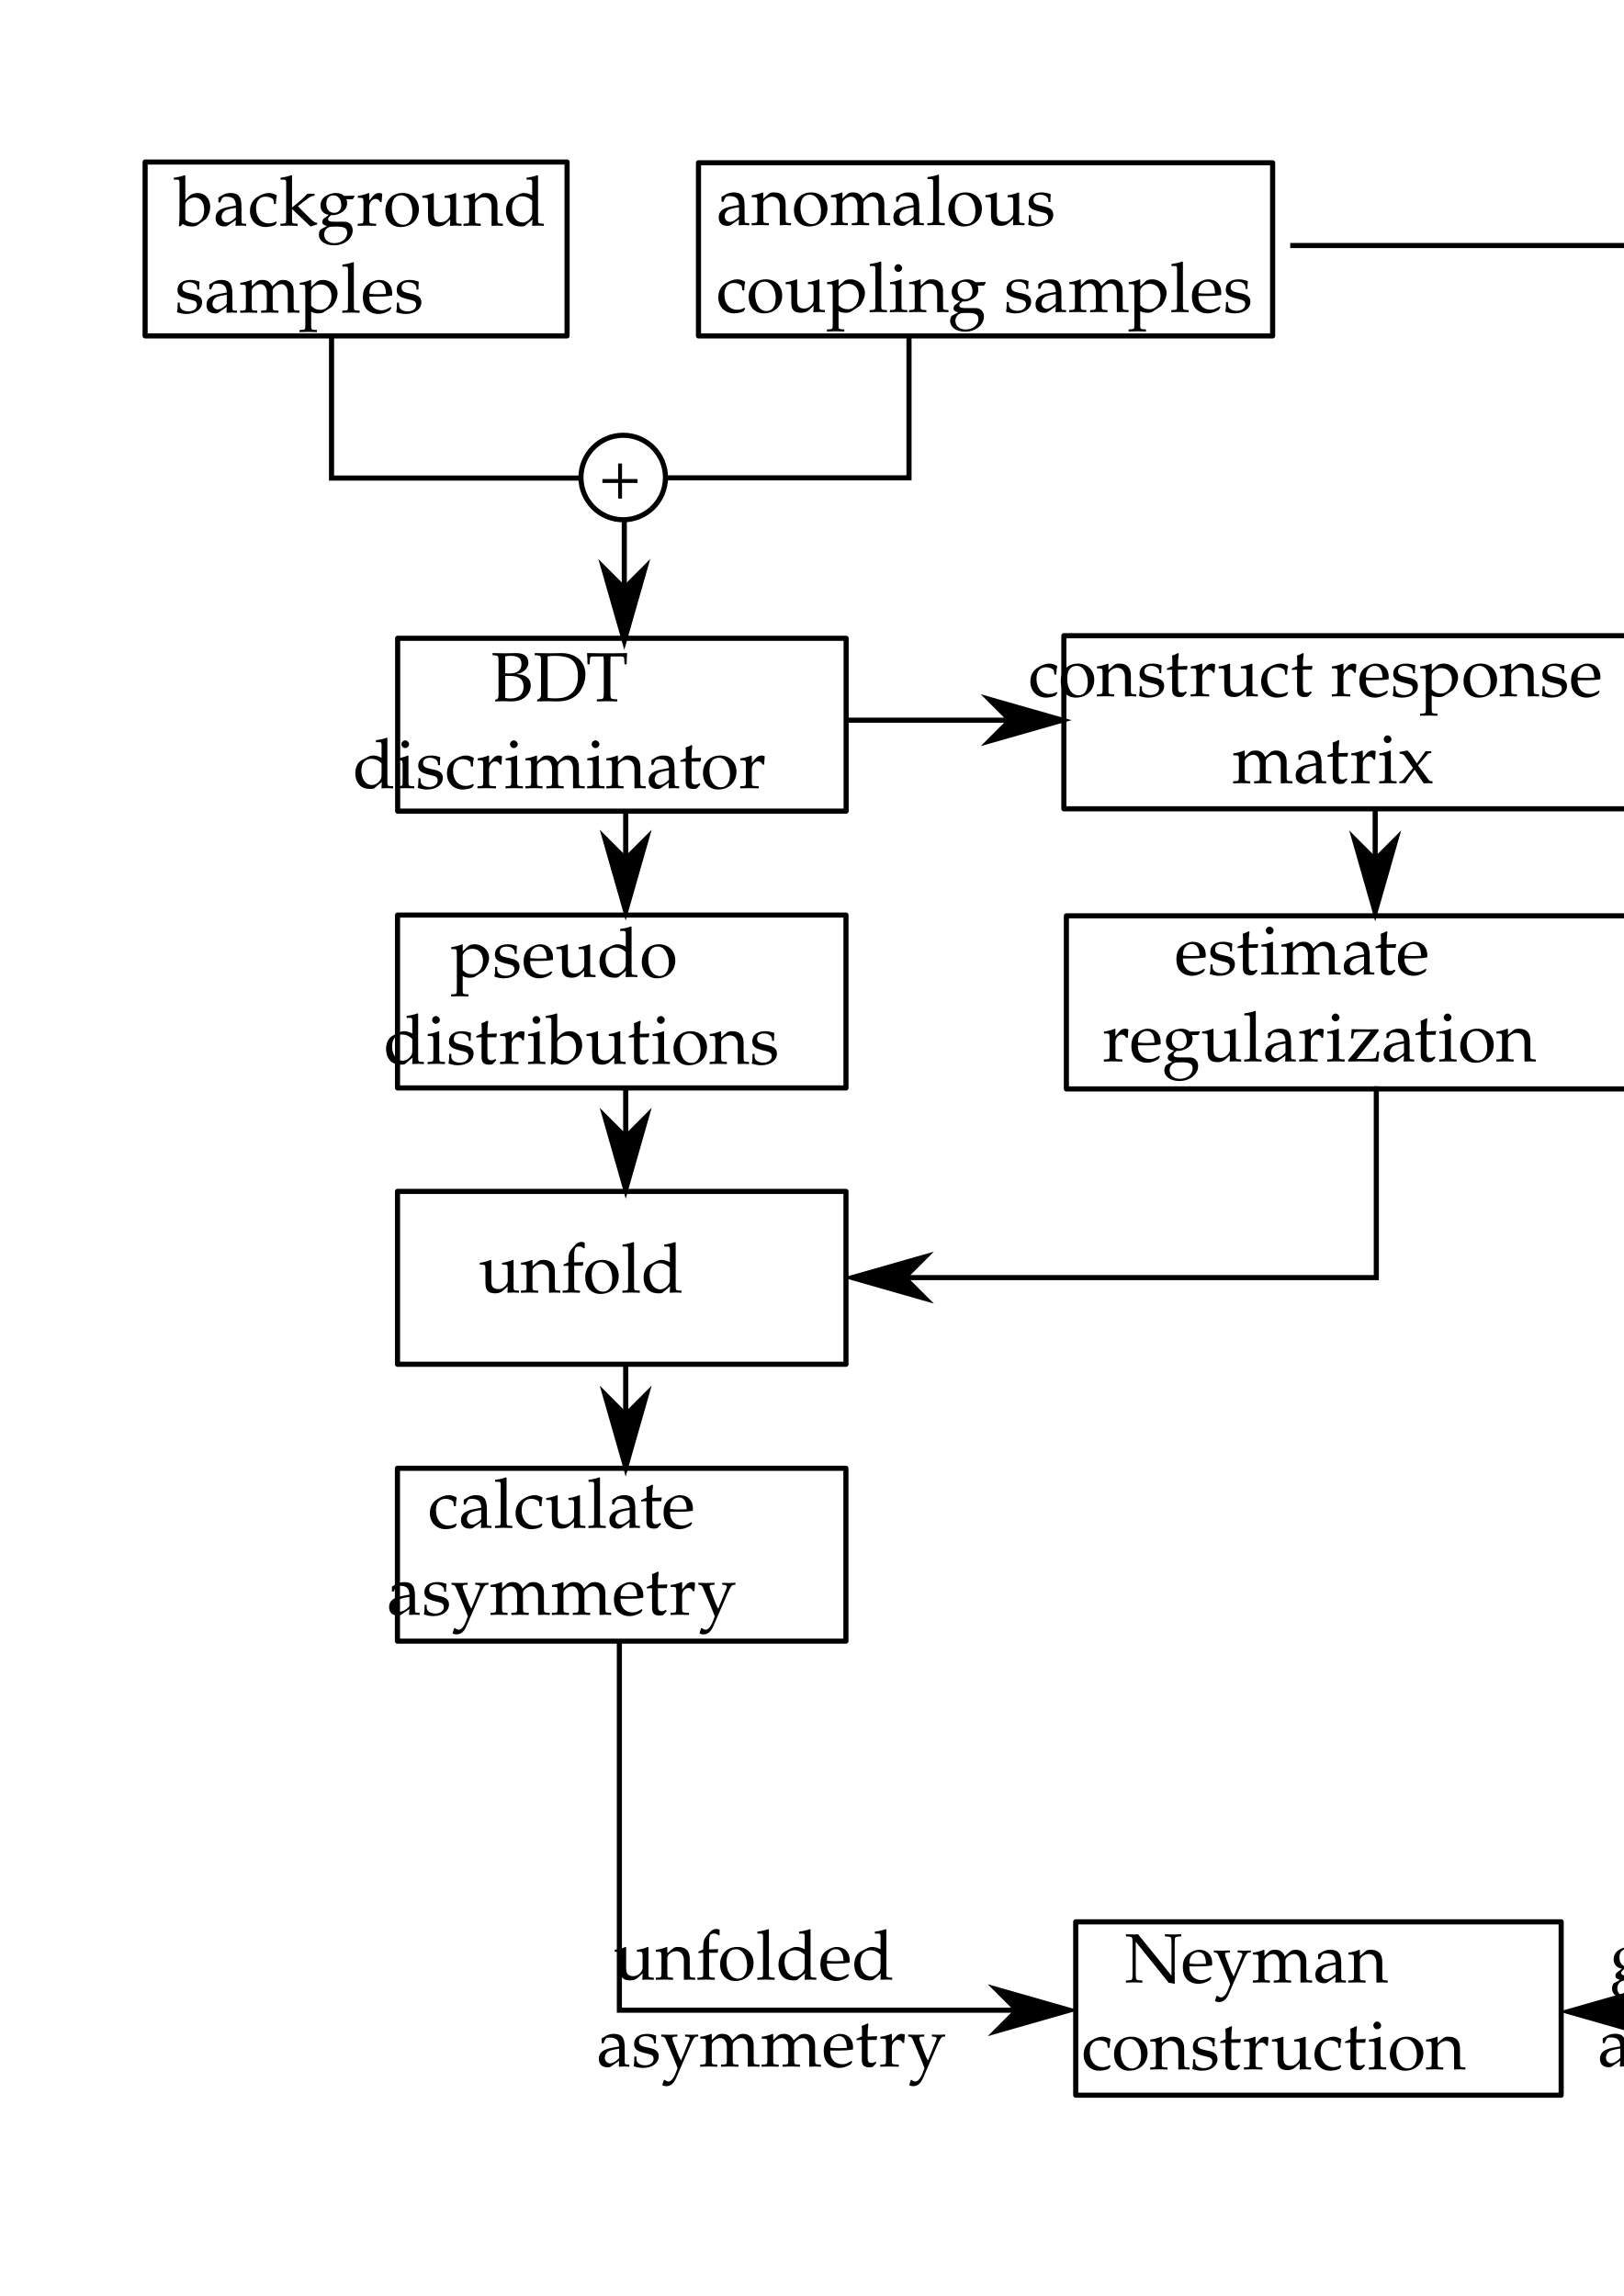
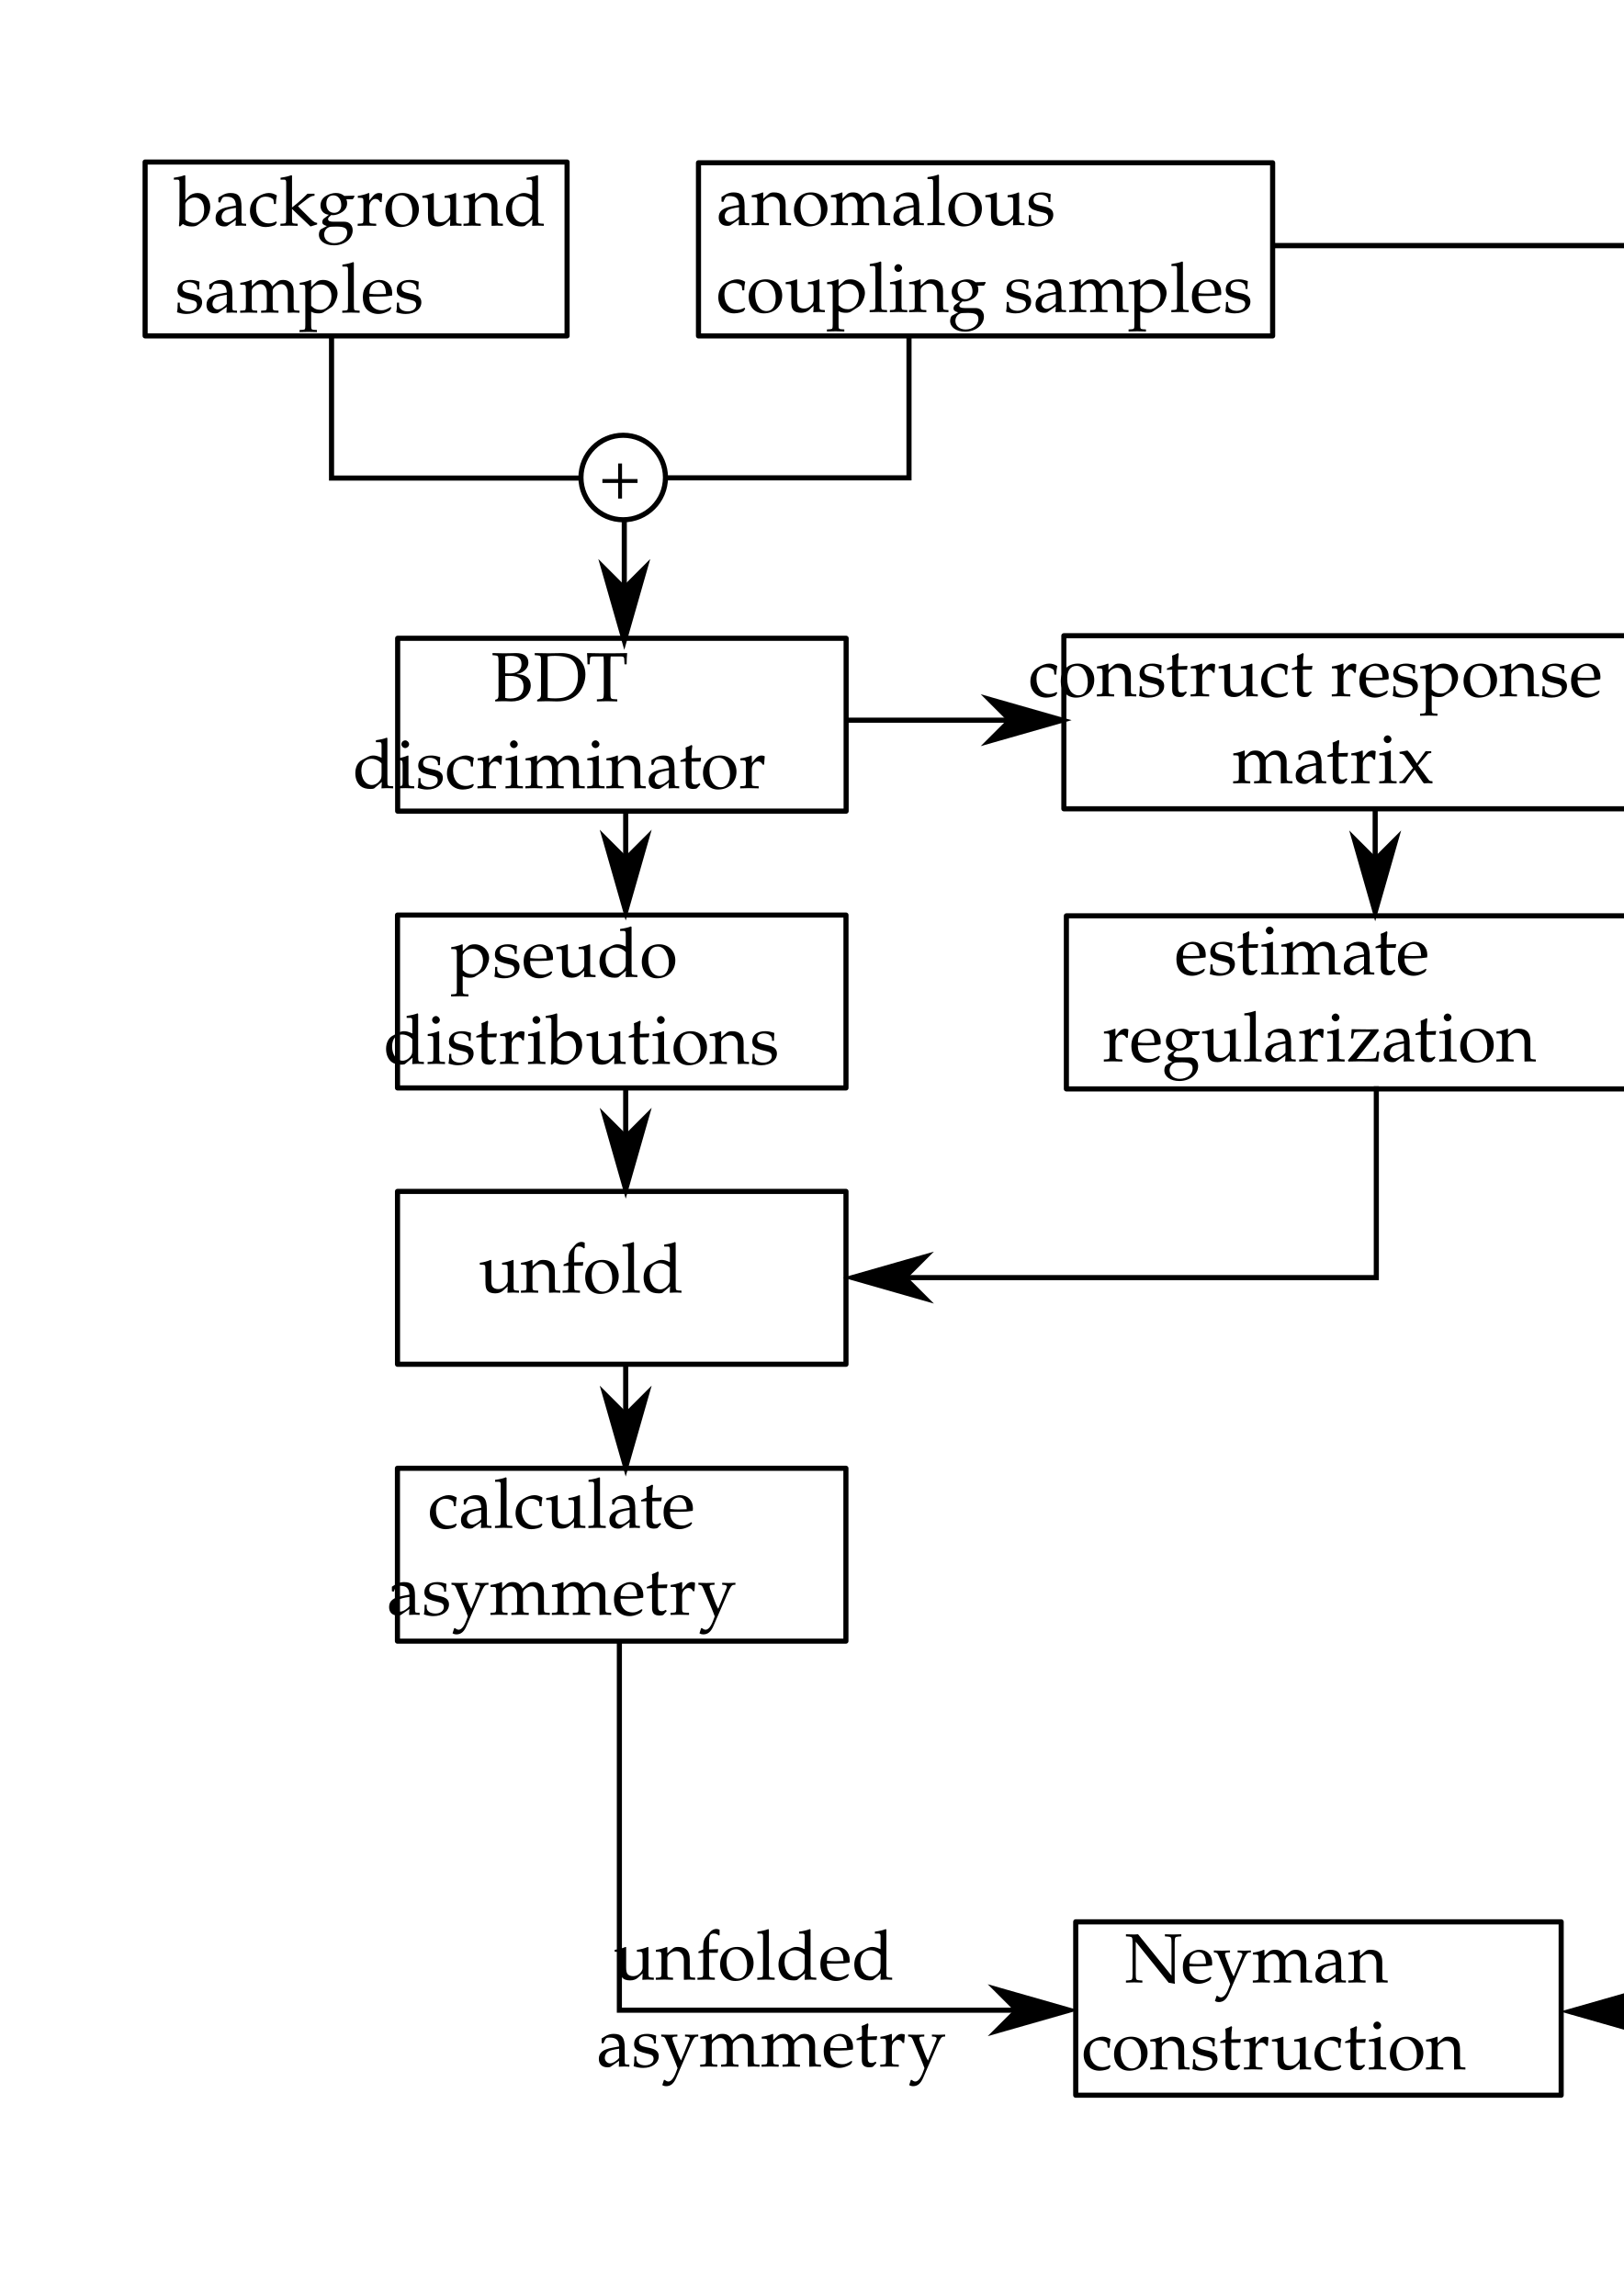
<svg xmlns="http://www.w3.org/2000/svg" width="210mm" height="297mm" id="svg2" version="1.1">
  <defs id="defs4">
    <marker orient="auto" refY="0.0" refX="0.0" id="Arrow1Lend" style="overflow:visible;">
      <path id="path4357" d="M 0.0,0.0 L 5.0,-5.0 L -12.5,0.0 L 5.0,5.0 L 0.0,0.0 z " style="fill-rule:evenodd;stroke:#000000;stroke-width:1.0pt;marker-start:none;" transform="scale(0.8) rotate(180) translate(12.5,0)" />
    </marker>
    <marker orient="auto" refY="0" refX="0" id="Arrow1Lend-1" style="overflow:visible">
      <path id="path4357-6" d="M 0,0 5,-5 -12.5,0 5,5 0,0 z" style="fill-rule:evenodd;stroke:#000000;stroke-width:1pt;marker-start:none" transform="matrix(-0.8,0,0,-0.8,-10,0)" />
    </marker>
    <marker orient="auto" refY="0" refX="0" id="Arrow1Lend-5" style="overflow:visible">
      <path id="path4357-7" d="M 0,0 5,-5 -12.5,0 5,5 0,0 z" style="fill-rule:evenodd;stroke:#000000;stroke-width:1pt;marker-start:none" transform="matrix(-0.8,0,0,-0.8,-10,0)" />
    </marker>
    <marker orient="auto" refY="0" refX="0" id="Arrow1Lend-18" style="overflow:visible">
      <path id="path4357-9" d="M 0,0 5,-5 -12.5,0 5,5 0,0 z" style="fill-rule:evenodd;stroke:#000000;stroke-width:1pt;marker-start:none" transform="matrix(-0.8,0,0,-0.8,-10,0)" />
    </marker>
    <marker orient="auto" refY="0" refX="0" id="Arrow1Lend-7" style="overflow:visible">
      <path id="path4357-95" d="M 0,0 5,-5 -12.5,0 5,5 0,0 z" style="fill-rule:evenodd;stroke:#000000;stroke-width:1pt;marker-start:none" transform="matrix(-0.8,0,0,-0.8,-10,0)" />
    </marker>
    <marker orient="auto" refY="0" refX="0" id="Arrow1Lend-6" style="overflow:visible">
      <path id="path4357-4" d="M 0,0 5,-5 -12.5,0 5,5 0,0 z" style="fill-rule:evenodd;stroke:#000000;stroke-width:1pt;marker-start:none" transform="matrix(-0.8,0,0,-0.8,-10,0)" />
    </marker>
    <marker orient="auto" refY="0" refX="0" id="Arrow1Lend-189" style="overflow:visible">
      <path id="path4357-8" d="M 0,0 5,-5 -12.5,0 5,5 0,0 z" style="fill-rule:evenodd;stroke:#000000;stroke-width:1pt;marker-start:none" transform="matrix(-0.8,0,0,-0.8,-10,0)" />
    </marker>
    <marker orient="auto" refY="0" refX="0" id="Arrow1Lend-14" style="overflow:visible">
      <path id="path4357-3" d="M 0,0 5,-5 -12.5,0 5,5 0,0 z" style="fill-rule:evenodd;stroke:#000000;stroke-width:1pt;marker-start:none" transform="matrix(-0.8,0,0,-0.8,-10,0)" />
    </marker>
    <marker orient="auto" refY="0" refX="0" id="Arrow1Lend-3" style="overflow:visible">
      <path id="path4357-2" d="M 0,0 5,-5 -12.5,0 5,5 0,0 z" style="fill-rule:evenodd;stroke:#000000;stroke-width:1pt;marker-start:none" transform="matrix(-0.8,0,0,-0.8,-10,0)" />
    </marker>
    <marker orient="auto" refY="0" refX="0" id="Arrow1Lend-0" style="overflow:visible">
      <path id="path4357-94" d="M 0,0 5,-5 -12.5,0 5,5 0,0 z" style="fill-rule:evenodd;stroke:#000000;stroke-width:1pt;marker-start:none" transform="matrix(-0.8,0,0,-0.8,-10,0)" />
    </marker>
    <marker orient="auto" refY="0" refX="0" id="Arrow1Lend-4" style="overflow:visible">
      <path id="path4357-5" d="M 0,0 5,-5 -12.5,0 5,5 0,0 z" style="fill-rule:evenodd;stroke:#000000;stroke-width:1pt;marker-start:none" transform="matrix(-0.8,0,0,-0.8,-10,0)" />
    </marker>
    <marker orient="auto" refY="0" refX="0" id="Arrow1Lend-71" style="overflow:visible">
      <path id="path4357-1" d="M 0,0 5,-5 -12.5,0 5,5 0,0 z" style="fill-rule:evenodd;stroke:#000000;stroke-width:1pt;marker-start:none" transform="matrix(-0.8,0,0,-0.8,-10,0)" />
    </marker>
    <marker orient="auto" refY="0" refX="0" id="Arrow1Lend-2" style="overflow:visible">
      <path id="path4357-76" d="M 0,0 5,-5 -12.5,0 5,5 0,0 z" style="fill-rule:evenodd;stroke:#000000;stroke-width:1pt;marker-start:none" transform="matrix(-0.8,0,0,-0.8,-10,0)" />
    </marker>
    <marker orient="auto" refY="0" refX="0" id="Arrow1Lend-23" style="overflow:visible">
      <path id="path4357-22" d="M 0,0 5,-5 -12.5,0 5,5 0,0 z" style="fill-rule:evenodd;stroke:#000000;stroke-width:1pt;marker-start:none" transform="matrix(-0.8,0,0,-0.8,-10,0)" />
    </marker>
    <marker orient="auto" refY="0" refX="0" id="Arrow1Lend-68" style="overflow:visible">
      <path id="path4357-57" d="M 0,0 5,-5 -12.5,0 5,5 0,0 z" style="fill-rule:evenodd;stroke:#000000;stroke-width:1pt;marker-start:none" transform="matrix(-0.8,0,0,-0.8,-10,0)" />
    </marker>
    <marker orient="auto" refY="0" refX="0" id="Arrow1Lend-1892" style="overflow:visible">
      <path id="path4357-79" d="M 0,0 5,-5 -12.5,0 5,5 0,0 z" style="fill-rule:evenodd;stroke:#000000;stroke-width:1pt;marker-start:none" transform="matrix(-0.8,0,0,-0.8,-10,0)" />
    </marker>
  </defs>
  <g id="layer1">
    <text xml:space="preserve" style="font-size:34px;font-style:normal;font-variant:normal;font-weight:normal;font-stretch:normal;text-align:start;line-height:125%;writing-mode:lr-tb;text-anchor:start;fill:#000000;fill-opacity:1;stroke:none;font-family:Palatino Linotype;-inkscape-font-specification:Palatino Linotype;stroke-width:2.5;stroke-miterlimit:4;stroke-dasharray:none" x="85.495" y="110.307" id="text2816">
      <tspan x="85.495" y="110.307" id="tspan2820">background </tspan>
      <tspan x="85.495" y="152.807" id="tspan3176">samples</tspan>
    </text>
    <text xml:space="preserve" style="font-size:34px;font-style:normal;font-variant:normal;font-weight:normal;font-stretch:normal;text-align:start;line-height:125%;writing-mode:lr-tb;text-anchor:start;fill:#000000;fill-opacity:1;stroke:none;font-family:Palatino Linotype;-inkscape-font-specification:Palatino Linotype;stroke-width:2.5;stroke-miterlimit:4;stroke-dasharray:none" x="350.231" y="110.021" id="text2816-1">
      <tspan x="350.231" y="110.021" id="tspan2820-4">anomalous</tspan>
      <tspan x="350.231" y="152.521" id="tspan3748">coupling samples</tspan>
    </text>
    <text xml:space="preserve" style="font-size:34px;font-style:normal;font-variant:normal;font-weight:normal;font-stretch:normal;text-align:start;line-height:125%;writing-mode:lr-tb;text-anchor:start;fill:#000000;fill-opacity:1;stroke:none;font-family:Palatino Linotype;-inkscape-font-specification:Palatino Linotype;stroke-width:2.5;stroke-miterlimit:4;stroke-dasharray:none" x="305.465" y="477.61" id="text2816-1-0">
      <tspan x="309.715" y="477.61" id="tspan2820-4-4" style="text-align:center;text-anchor:middle;stroke-width:2.5;stroke-miterlimit:4;stroke-dasharray:none">pseudo </tspan>
      <tspan x="305.465" y="520.11" id="tspan3774" style="text-align:center;text-anchor:middle;stroke-width:2.5;stroke-miterlimit:4;stroke-dasharray:none">distributions</tspan>
    </text>
    <text xml:space="preserve" style="font-size:34px;font-style:normal;font-weight:normal;fill:#000000;fill-opacity:1;stroke:none;font-family:Palatino Linotype;-inkscape-font-specification:Palatino Linotype;stroke-width:2.5;stroke-miterlimit:4;stroke-dasharray:none;font-stretch:normal;font-variant:normal;text-anchor:start;text-align:start;writing-mode:lr;line-height:125%" x="623.549" y="613.714" id="text3208">
      <tspan id="tspan3210" x="623.549" y="613.714" />
    </text>
    <text xml:space="preserve" style="font-size:34px;font-style:normal;font-variant:normal;font-weight:normal;font-stretch:normal;text-align:center;line-height:125%;writing-mode:lr-tb;text-anchor:middle;fill:#000000;fill-opacity:1;stroke:none;font-family:Palatino Linotype;-inkscape-font-specification:Palatino Linotype;stroke-width:2.5;stroke-miterlimit:4;stroke-dasharray:none" x="672.825" y="340.381" id="text2816-1-0-8">
      <tspan x="672.825" y="340.381" id="tspan3335">construct response</tspan>
      <tspan x="672.825" y="382.881" id="tspan3237">matrix</tspan>
    </text>
    <text xml:space="preserve" style="font-size:34px;font-style:normal;font-variant:normal;font-weight:normal;font-stretch:normal;text-align:center;line-height:125%;writing-mode:lr-tb;text-anchor:middle;fill:#000000;fill-opacity:1;stroke:none;font-family:Palatino Linotype;-inkscape-font-specification:Palatino Linotype;stroke-width:2.5;stroke-miterlimit:4;stroke-dasharray:none" x="666.201" y="476.385" id="text2816-1-0-8-2">
      <tspan x="670.451" y="476.385" id="tspan3269">estimate </tspan>
      <tspan x="666.201" y="518.885" id="tspan3333">regularization</tspan>
    </text>
    <text xml:space="preserve" style="font-size:34px;font-style:normal;font-variant:normal;font-weight:normal;font-stretch:normal;text-align:start;line-height:125%;writing-mode:lr-tb;text-anchor:start;fill:#000000;fill-opacity:1;stroke:none;font-family:Palatino Linotype;-inkscape-font-specification:Palatino Linotype;stroke-width:2.5;stroke-miterlimit:4;stroke-dasharray:none" x="305.318" y="631.918" id="text2816-1-0-8-2-5">
      <tspan x="305.318" y="631.918" id="tspan3269-1" style="text-align:center;text-anchor:middle;stroke-width:2.5;stroke-miterlimit:4;stroke-dasharray:none">unfold</tspan>
    </text>
    <text xml:space="preserve" style="font-size:34px;font-style:normal;font-weight:normal;fill:#000000;fill-opacity:1;stroke:none;font-family:Palatino Linotype;-inkscape-font-specification:Palatino Linotype;stroke-width:2.5;stroke-miterlimit:4;stroke-dasharray:none;font-stretch:normal;font-variant:normal;text-anchor:start;text-align:start;writing-mode:lr;line-height:125%" x="658.956" y="725.835" id="text3298">
      <tspan id="tspan3300" x="658.956" y="725.835" />
    </text>
    <text xml:space="preserve" style="font-size:34px;font-style:normal;font-variant:normal;font-weight:normal;font-stretch:normal;text-align:center;line-height:125%;writing-mode:lr-tb;text-anchor:middle;fill:#000000;fill-opacity:1;stroke:none;font-family:Palatino Linotype;-inkscape-font-specification:Palatino Linotype;stroke-width:2.5;stroke-miterlimit:4;stroke-dasharray:none" x="304.253" y="746.936" id="text2816-1-0-8-2-5-7">
      <tspan x="308.503" y="746.936" id="tspan3269-1-1">calculate </tspan>
      <tspan x="304.253" y="789.436" id="tspan3341">asymmetry</tspan>
      <tspan x="304.253" y="831.936" id="tspan3327" />
    </text>
    <text xml:space="preserve" style="font-size:34px;font-style:normal;font-weight:normal;fill:#000000;fill-opacity:1;stroke:none;font-family:Palatino Linotype;-inkscape-font-specification:Palatino Linotype;stroke-width:2.5;stroke-miterlimit:4;stroke-dasharray:none;font-stretch:normal;font-variant:normal;text-anchor:start;text-align:start;writing-mode:lr;line-height:125%" x="662.89" y="843.857" id="text3329">
      <tspan id="tspan3331" x="662.89" y="843.857" />
    </text>
    <text xml:space="preserve" style="font-size:34px;font-style:normal;font-variant:normal;font-weight:normal;font-stretch:normal;text-align:center;line-height:125%;writing-mode:lr-tb;text-anchor:middle;fill:#000000;fill-opacity:1;stroke:none;font-family:Palatino Linotype;-inkscape-font-specification:Palatino Linotype;stroke-width:2.5;stroke-miterlimit:4;stroke-dasharray:none" x="643.989" y="969.194" id="text2816-1-0-1">
      <tspan x="643.989" y="969.194" id="tspan3339-2">Neyman</tspan>
      <tspan x="643.989" y="1011.694" id="tspan3373">construction</tspan>
    </text>
    <rect style="font-size:34px;font-style:normal;font-variant:normal;font-weight:normal;font-stretch:normal;text-align:start;line-height:125%;writing-mode:lr-tb;text-anchor:start;fill:none;stroke:#000000;stroke-width:2.5;stroke-linecap:round;stroke-linejoin:round;stroke-miterlimit:4;stroke-opacity:1;stroke-dasharray:none;stroke-dashoffset:0;font-family:Palatino Linotype;-inkscape-font-specification:Palatino Linotype" id="rect3379" width="296.651" height="84.616" x="520.036" y="310.807" />
    <rect style="font-size:34px;font-style:normal;font-variant:normal;font-weight:normal;font-stretch:normal;text-align:start;line-height:125%;writing-mode:lr-tb;text-anchor:start;fill:none;stroke:#000000;stroke-width:2.5;stroke-linecap:round;stroke-linejoin:round;stroke-miterlimit:4;stroke-opacity:1;stroke-dasharray:none;stroke-dashoffset:0;font-family:Palatino Linotype;-inkscape-font-specification:Palatino Linotype" id="rect3379-7" width="280.656" height="84.642" x="341.435" y="79.584" />
    <text xml:space="preserve" style="font-size:34px;font-style:normal;font-variant:normal;font-weight:normal;font-stretch:normal;text-align:start;line-height:125%;writing-mode:lr-tb;text-anchor:start;fill:#000000;fill-opacity:1;stroke:none;font-family:Palatino Linotype;-inkscape-font-specification:Palatino Linotype;stroke-width:2.5;stroke-miterlimit:4;stroke-dasharray:none" x="224.865" y="-294.232" id="text4241" transform="matrix(0,1,-1,0,0,0)">
      <tspan id="tspan4243" x="224.865" y="-294.232">+</tspan>
    </text>
    <path style="font-size:34px;font-style:normal;font-variant:normal;font-weight:normal;font-stretch:normal;text-align:start;line-height:125%;writing-mode:lr-tb;text-anchor:start;fill:none;stroke:#000000;stroke-width:2.5;stroke-linecap:round;stroke-linejoin:round;stroke-miterlimit:4;stroke-opacity:1;stroke-dasharray:none;stroke-dashoffset:0;font-family:Palatino Linotype;-inkscape-font-specification:Palatino Linotype" id="path4247" d="m 289.154,746.489 a 20.654,20.654 0 1 1 -41.308,0 20.654,20.654 0 1 1 41.308,0 z" transform="matrix(0,1,-1,0,1051.129,-35.04332)" />
    <path style="font-size:34px;font-style:normal;font-variant:normal;font-weight:normal;font-stretch:normal;text-align:start;line-height:125%;writing-mode:lr-tb;text-anchor:start;fill:none;stroke:#000000;stroke-width:2.5;stroke-linecap:butt;stroke-linejoin:miter;stroke-miterlimit:4;stroke-opacity:1;stroke-dasharray:none;marker-end:url(#Arrow1Lend);font-family:Palatino Linotype;-inkscape-font-specification:Palatino Linotype" d="m 305.164,253.842 0,59.028" id="path4257" />
    <rect style="font-size:34px;font-style:normal;font-variant:normal;font-weight:normal;font-stretch:normal;text-align:start;line-height:125%;writing-mode:lr-tb;text-anchor:start;fill:none;stroke:#000000;stroke-width:2.5;stroke-linecap:round;stroke-linejoin:round;stroke-miterlimit:4;stroke-opacity:1;stroke-dasharray:none;stroke-dashoffset:0;font-family:Palatino Linotype;-inkscape-font-specification:Palatino Linotype" id="rect3379-7-2" width="237.3" height="84.759" x="525.835" y="939.587" />
    <path style="font-size:34px;font-style:normal;font-variant:normal;font-weight:normal;font-stretch:normal;text-align:start;line-height:125%;writing-mode:lr-tb;text-anchor:start;fill:none;stroke:#000000;stroke-width:2.5;stroke-linecap:butt;stroke-linejoin:miter;stroke-miterlimit:4;stroke-opacity:1;stroke-dasharray:none;marker-end:url(#Arrow1Lend);font-family:Palatino Linotype;-inkscape-font-specification:Palatino Linotype" d="m 302.765,801.653 0,181.134 219.621,0" id="path4347" />
-     <text xml:space="preserve" style="font-size:34px;font-style:normal;font-variant:normal;font-weight:normal;font-stretch:normal;text-align:center;line-height:125%;writing-mode:lr-tb;text-anchor:middle;fill:#000000;fill-opacity:1;stroke:none;font-family:Palatino Linotype;-inkscape-font-specification:Palatino Linotype;stroke-width:2.5;stroke-miterlimit:4;stroke-dasharray:none" x="887.647" y="967.762" id="text2816-1-0-1-8">
-       <tspan x="887.647" y="967.762" id="tspan3373-2">generator</tspan>
-       <tspan x="887.647" y="1010.263" id="tspan3731">asymmetry</tspan>
+     <text xml:space="preserve" style="font-size:34px;font-style:normal;font-variant:normal;font-weight:normal;font-stretch:normal;text-align:center;line-height:125%;writing-mode:lr-tb;text-anchor:middle;fill:#000000;fill-opacity:1;stroke:none;font-family:Palatino Linotype;-inkscape-font-specification:Palatino Linotype" x="903.647" y="967.762" id="text2816-1-0-1-8">
+       <tspan x="903.647" y="967.762" id="tspan3373-2">generated</tspan>
+       <tspan x="903.647" y="1010.263" id="tspan3731">asymmetry</tspan>
    </text>
    <text xml:space="preserve" style="font-size:34px;font-style:normal;font-variant:normal;font-weight:normal;font-stretch:normal;text-align:center;line-height:125%;writing-mode:lr-tb;text-anchor:middle;fill:#000000;fill-opacity:1;stroke:none;font-family:Palatino Linotype;-inkscape-font-specification:Palatino Linotype;stroke-width:2.5;stroke-miterlimit:4;stroke-dasharray:none" x="398.274" y="967.815" id="text2816-1-0-1-8-7">
      <tspan x="398.274" y="967.815" id="tspan3373-2-9">unfolded</tspan>
      <tspan x="398.274" y="1010.315" id="tspan3731-5">asymmetry</tspan>
    </text>
    <text xml:space="preserve" style="font-size:34px;font-style:normal;font-variant:normal;font-weight:normal;font-stretch:normal;text-align:start;line-height:125%;writing-mode:lr-tb;text-anchor:start;fill:#000000;fill-opacity:1;stroke:none;font-family:Palatino Linotype;-inkscape-font-specification:Palatino Linotype;stroke-width:2.5;stroke-miterlimit:4;stroke-dasharray:none" x="303.267" y="342.822" id="text2816-1-0-17">
      <tspan x="303.267" y="342.822" id="tspan2820-4-4-4" style="text-align:center;text-anchor:middle;stroke-width:2.5;stroke-miterlimit:4;stroke-dasharray:none">BDT</tspan>
      <tspan x="307.517" y="385.322" id="tspan3744" style="text-align:center;text-anchor:middle;stroke-width:2.5;stroke-miterlimit:4;stroke-dasharray:none">discriminator </tspan>
      <tspan x="303.267" y="427.822" id="tspan3339-0" style="text-align:center;text-anchor:middle;stroke-width:2.5;stroke-miterlimit:4;stroke-dasharray:none" />
    </text>
    <rect style="font-size:34px;font-style:normal;font-variant:normal;font-weight:normal;font-stretch:normal;text-align:start;line-height:125%;writing-mode:lr-tb;text-anchor:start;fill:none;stroke:#000000;stroke-width:2.5;stroke-linecap:round;stroke-linejoin:round;stroke-miterlimit:4;stroke-opacity:1;stroke-dasharray:none;stroke-dashoffset:0;font-family:Palatino Linotype;-inkscape-font-specification:Palatino Linotype" id="rect3379-7-1-4-9" width="219.222" height="84.515" x="194.386" y="312.053" />
    <rect style="font-size:34px;font-style:normal;font-variant:normal;font-weight:normal;font-stretch:normal;text-align:start;line-height:125%;writing-mode:lr-tb;text-anchor:start;fill:none;stroke:#000000;stroke-width:2.5;stroke-linecap:round;stroke-linejoin:round;stroke-miterlimit:4;stroke-opacity:1;stroke-dasharray:none;stroke-dashoffset:0;font-family:Palatino Linotype;-inkscape-font-specification:Palatino Linotype" id="rect3379-7-17" width="206.261" height="84.994" x="70.935" y="79.217" />
    <path style="fill:none;stroke:#000000;stroke-width:2.5;stroke-linecap:butt;stroke-linejoin:miter;stroke-miterlimit:4;stroke-opacity:1;stroke-dasharray:none" d="m 162.062,163.345 0,70.379 122.322,0" id="path3778" />
    <path style="fill:none;stroke:#000000;stroke-width:2.5;stroke-linecap:butt;stroke-linejoin:miter;stroke-miterlimit:4;stroke-opacity:1;stroke-dasharray:none" d="m 324.328,233.617 120.008,0 0,-69.576" id="path3778-4" />
    <path style="font-size:34px;font-style:normal;font-variant:normal;font-weight:normal;font-stretch:normal;text-align:start;line-height:125%;writing-mode:lr-tb;text-anchor:start;fill:none;stroke:#000000;stroke-width:2.5;stroke-linecap:butt;stroke-linejoin:miter;stroke-miterlimit:4;stroke-opacity:1;stroke-dasharray:none;marker-end:url(#Arrow1Lend);font-family:Palatino Linotype;-inkscape-font-specification:Palatino Linotype" d="m 305.857,395.812 0,49.409" id="path4257-8" />
    <rect style="font-size:34px;font-style:normal;font-variant:normal;font-weight:normal;font-stretch:normal;text-align:start;line-height:125%;writing-mode:lr-tb;text-anchor:start;fill:none;stroke:#000000;stroke-width:2.5;stroke-linecap:round;stroke-linejoin:round;stroke-miterlimit:4;stroke-opacity:1;stroke-dasharray:none;stroke-dashoffset:0;font-family:Palatino Linotype;-inkscape-font-specification:Palatino Linotype" id="rect3379-7-1-4-9-8" width="219.222" height="84.515" x="194.312" y="447.38" />
    <rect style="font-size:34px;font-style:normal;font-variant:normal;font-weight:normal;font-stretch:normal;text-align:start;line-height:125%;writing-mode:lr-tb;text-anchor:start;fill:none;stroke:#000000;stroke-width:2.5;stroke-linecap:round;stroke-linejoin:round;stroke-miterlimit:4;stroke-opacity:1;stroke-dasharray:none;stroke-dashoffset:0;font-family:Palatino Linotype;-inkscape-font-specification:Palatino Linotype" id="rect3379-7-1-4-9-8-2" width="219.222" height="84.515" x="194.312" y="582.479" />
    <path style="font-size:34px;font-style:normal;font-variant:normal;font-weight:normal;font-stretch:normal;text-align:start;line-height:125%;writing-mode:lr-tb;text-anchor:start;fill:none;stroke:#000000;stroke-width:2.5;stroke-linecap:butt;stroke-linejoin:miter;stroke-miterlimit:4;stroke-opacity:1;stroke-dasharray:none;marker-end:url(#Arrow1Lend);font-family:Palatino Linotype;-inkscape-font-specification:Palatino Linotype" d="m 305.857,531.779 0,49.409" id="path4257-8-5" />
    <rect style="font-size:34px;font-style:normal;font-variant:normal;font-weight:normal;font-stretch:normal;text-align:start;line-height:125%;writing-mode:lr-tb;text-anchor:start;fill:none;stroke:#000000;stroke-width:2.5;stroke-linecap:round;stroke-linejoin:round;stroke-miterlimit:4;stroke-opacity:1;stroke-dasharray:none;stroke-dashoffset:0;font-family:Palatino Linotype;-inkscape-font-specification:Palatino Linotype" id="rect3379-7-1-4-9-8-2-1" width="219.222" height="84.515" x="194.279" y="717.841" />
    <path style="font-size:34px;font-style:normal;font-variant:normal;font-weight:normal;font-stretch:normal;text-align:start;line-height:125%;writing-mode:lr-tb;text-anchor:start;fill:none;stroke:#000000;stroke-width:2.5;stroke-linecap:butt;stroke-linejoin:miter;stroke-miterlimit:4;stroke-opacity:1;stroke-dasharray:none;marker-end:url(#Arrow1Lend);font-family:Palatino Linotype;-inkscape-font-specification:Palatino Linotype" d="m 305.857,667.603 0,49.409" id="path4257-8-5-5" />
    <path style="font-size:34px;font-style:normal;font-variant:normal;font-weight:normal;font-stretch:normal;text-align:start;line-height:125%;writing-mode:lr-tb;text-anchor:start;fill:none;stroke:#000000;stroke-width:2.5;stroke-linecap:butt;stroke-linejoin:miter;stroke-miterlimit:4;stroke-opacity:1;stroke-dasharray:none;marker-end:url(#Arrow1Lend);font-family:Palatino Linotype;-inkscape-font-specification:Palatino Linotype" d="m 672.22,396.174 0,49.409" id="path4257-8-1" />
    <rect style="font-size:34px;font-style:normal;font-variant:normal;font-weight:normal;font-stretch:normal;text-align:start;line-height:125%;writing-mode:lr-tb;text-anchor:start;fill:none;stroke:#000000;stroke-width:2.5;stroke-linecap:round;stroke-linejoin:round;stroke-miterlimit:4;stroke-opacity:1;stroke-dasharray:none;stroke-dashoffset:0;font-family:Palatino Linotype;-inkscape-font-specification:Palatino Linotype" id="rect3379-4" width="296.651" height="84.616" x="521.268" y="447.758" />
    <path style="font-size:34px;font-style:normal;font-variant:normal;font-weight:normal;font-stretch:normal;text-align:start;line-height:125%;writing-mode:lr-tb;text-anchor:start;fill:none;stroke:#000000;stroke-width:2.5;stroke-linecap:butt;stroke-linejoin:miter;stroke-miterlimit:4;stroke-opacity:1;stroke-dasharray:none;marker-end:url(#Arrow1Lend-1892);font-family:Palatino Linotype;-inkscape-font-specification:Palatino Linotype;stroke-dashoffset:0;marker-start:none" d="m 413.378,352.099 105.584,0" id="path4257-8-6" />
    <path style="font-size:34px;font-style:normal;font-variant:normal;font-weight:normal;font-stretch:normal;text-align:start;line-height:125%;writing-mode:lr-tb;text-anchor:start;fill:none;stroke:#000000;stroke-width:2.5;stroke-linecap:butt;stroke-linejoin:miter;stroke-miterlimit:4;stroke-opacity:1;stroke-dasharray:none;marker-end:url(#Arrow1Lend);font-family:Palatino Linotype;-inkscape-font-specification:Palatino Linotype" d="m 672.771,531.079 0,93.546 -255.84,0" id="path4349-5" />
-     <path style="fill:none;stroke:#000000;stroke-width:2.5;stroke-linecap:butt;stroke-linejoin:miter;stroke-miterlimit:4;stroke-opacity:1;stroke-dasharray:none;stroke-dashoffset:0;marker-end:url(#Arrow1Lend-1892)" d="m 630.682,120.037 350.819,0 0,863.431 -214.577,0" id="path4302" />
+     <path style="fill:none;stroke:#000000;stroke-width:2.586;stroke-linecap:butt;stroke-linejoin:miter;stroke-miterlimit:4;stroke-opacity:1;stroke-dasharray:none;stroke-dashoffset:0;marker-end:url(#Arrow1Lend-1892)" d="m 621.869,120.08 375.531,0 0,863.346 -229.692,0" id="path4302" />
  </g>
</svg>
